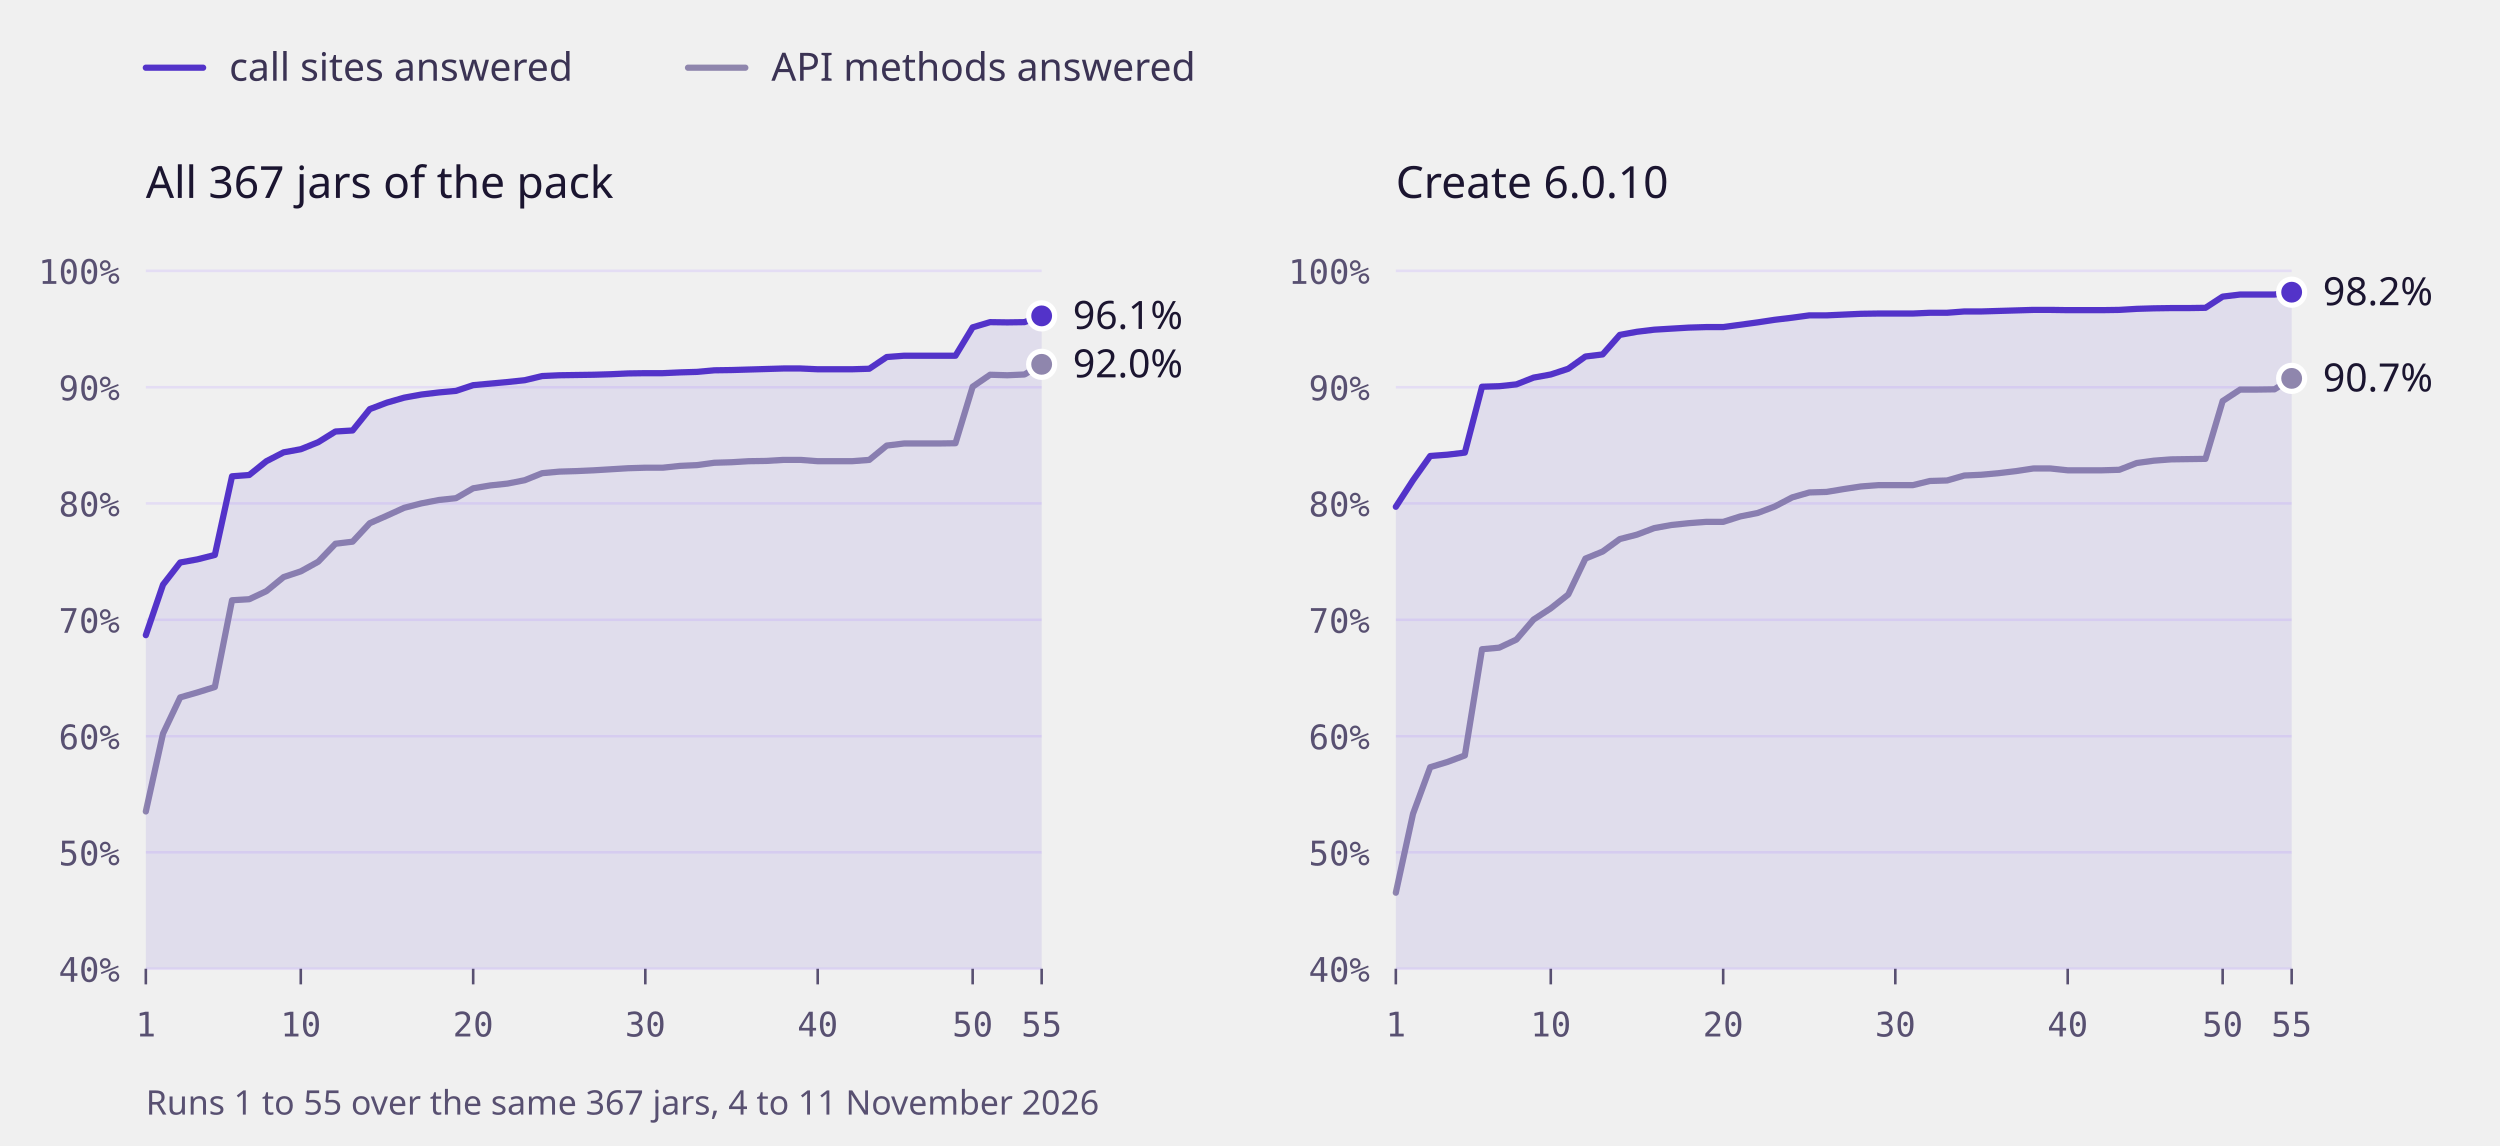
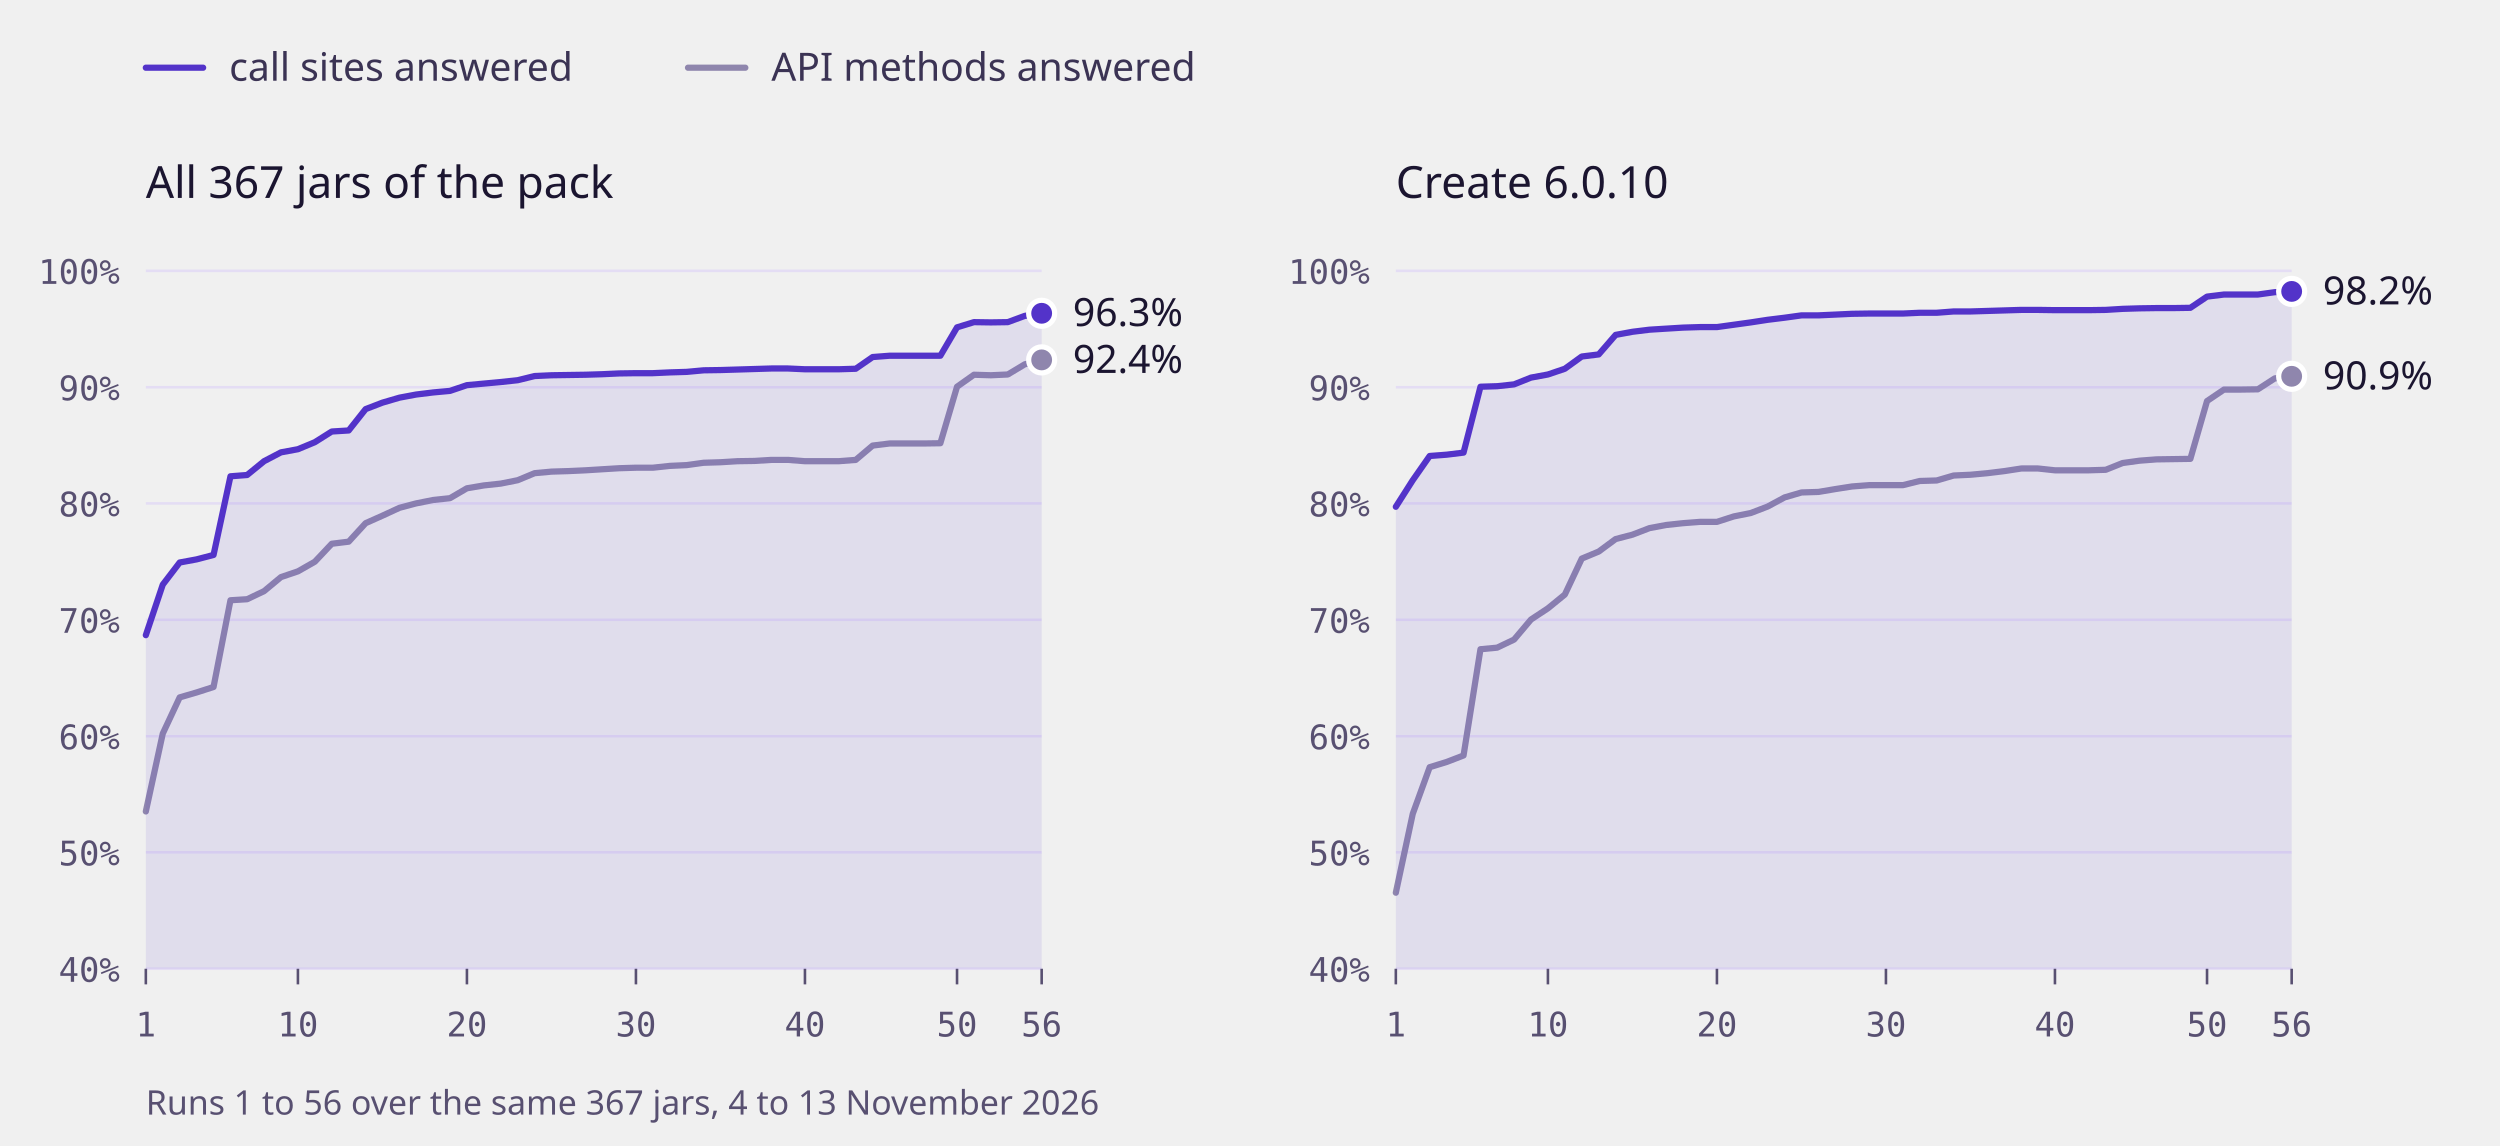
<svg xmlns="http://www.w3.org/2000/svg" viewBox="0 0 960 440" width="960" height="440" role="img" aria-labelledby="t d">
  <line x1="56" y1="26" x2="78" y2="26" stroke="#5333c9" stroke-width="2.4" stroke-linecap="round" />
  <text x="88.0" y="31.0" font-family="'HZ Geist', sans-serif" font-weight="400" font-size="15" fill="#3b3354">call sites answered</text>
  <line x1="264.2" y1="26" x2="286.2" y2="26" stroke="#8f86ad" stroke-width="2.4" stroke-linecap="round" />
  <text x="296.2" y="31.0" font-family="'HZ Geist', sans-serif" font-weight="400" font-size="15" fill="#3b3354">API methods answered</text>
  <text x="56.0" y="76.0" font-family="'HZ Geist Medium', sans-serif" font-weight="500" font-size="17" fill="#1b1530">All 367 jars of the pack</text>
  <line x1="56" y1="372.0" x2="400" y2="372.0" stroke="#e4ddf4" stroke-width="1" />
  <text x="46.0" y="377.0" font-family="'HZ Geist Mono', ui-monospace, monospace" font-weight="400" font-size="13" fill="#585071" text-anchor="end">40%</text>
  <line x1="56" y1="327.3" x2="400" y2="327.3" stroke="#e4ddf4" stroke-width="1" />
  <text x="46.0" y="332.3" font-family="'HZ Geist Mono', ui-monospace, monospace" font-weight="400" font-size="13" fill="#585071" text-anchor="end">50%</text>
  <line x1="56" y1="282.7" x2="400" y2="282.7" stroke="#e4ddf4" stroke-width="1" />
  <text x="46.0" y="287.7" font-family="'HZ Geist Mono', ui-monospace, monospace" font-weight="400" font-size="13" fill="#585071" text-anchor="end">60%</text>
  <line x1="56" y1="238.0" x2="400" y2="238.0" stroke="#e4ddf4" stroke-width="1" />
  <text x="46.0" y="243.0" font-family="'HZ Geist Mono', ui-monospace, monospace" font-weight="400" font-size="13" fill="#585071" text-anchor="end">70%</text>
  <line x1="56" y1="193.3" x2="400" y2="193.3" stroke="#e4ddf4" stroke-width="1" />
  <text x="46.0" y="198.3" font-family="'HZ Geist Mono', ui-monospace, monospace" font-weight="400" font-size="13" fill="#585071" text-anchor="end">80%</text>
  <line x1="56" y1="148.7" x2="400" y2="148.7" stroke="#e4ddf4" stroke-width="1" />
  <text x="46.0" y="153.7" font-family="'HZ Geist Mono', ui-monospace, monospace" font-weight="400" font-size="13" fill="#585071" text-anchor="end">90%</text>
  <line x1="56" y1="104.0" x2="400" y2="104.0" stroke="#e4ddf4" stroke-width="1" />
  <text x="46.0" y="109.0" font-family="'HZ Geist Mono', ui-monospace, monospace" font-weight="400" font-size="13" fill="#585071" text-anchor="end">100%</text>
  <line x1="56.0" y1="372" x2="56.0" y2="378" stroke="#585071" stroke-width="1" />
  <text x="56.0" y="398.0" font-family="'HZ Geist Mono', ui-monospace, monospace" font-weight="400" font-size="13" fill="#585071" text-anchor="middle">1</text>
-   <line x1="115.5" y1="372" x2="115.5" y2="378" stroke="#585071" stroke-width="1" />
-   <text x="115.5" y="398.0" font-family="'HZ Geist Mono', ui-monospace, monospace" font-weight="400" font-size="13" fill="#585071" text-anchor="middle">10</text>
-   <line x1="181.7" y1="372" x2="181.7" y2="378" stroke="#585071" stroke-width="1" />
-   <text x="181.7" y="398.0" font-family="'HZ Geist Mono', ui-monospace, monospace" font-weight="400" font-size="13" fill="#585071" text-anchor="middle">20</text>
-   <line x1="247.8" y1="372" x2="247.8" y2="378" stroke="#585071" stroke-width="1" />
-   <text x="247.8" y="398.0" font-family="'HZ Geist Mono', ui-monospace, monospace" font-weight="400" font-size="13" fill="#585071" text-anchor="middle">30</text>
-   <line x1="314.0" y1="372" x2="314.0" y2="378" stroke="#585071" stroke-width="1" />
-   <text x="314.0" y="398.0" font-family="'HZ Geist Mono', ui-monospace, monospace" font-weight="400" font-size="13" fill="#585071" text-anchor="middle">40</text>
-   <line x1="373.5" y1="372" x2="373.5" y2="378" stroke="#585071" stroke-width="1" />
-   <text x="373.5" y="398.0" font-family="'HZ Geist Mono', ui-monospace, monospace" font-weight="400" font-size="13" fill="#585071" text-anchor="middle">50</text>
+   <line x1="114.4" y1="372" x2="114.4" y2="378" stroke="#585071" stroke-width="1" />
+   <text x="114.4" y="398.0" font-family="'HZ Geist Mono', ui-monospace, monospace" font-weight="400" font-size="13" fill="#585071" text-anchor="middle">10</text>
+   <line x1="179.3" y1="372" x2="179.3" y2="378" stroke="#585071" stroke-width="1" />
+   <text x="179.3" y="398.0" font-family="'HZ Geist Mono', ui-monospace, monospace" font-weight="400" font-size="13" fill="#585071" text-anchor="middle">20</text>
+   <line x1="244.2" y1="372" x2="244.2" y2="378" stroke="#585071" stroke-width="1" />
+   <text x="244.2" y="398.0" font-family="'HZ Geist Mono', ui-monospace, monospace" font-weight="400" font-size="13" fill="#585071" text-anchor="middle">30</text>
+   <line x1="309.1" y1="372" x2="309.1" y2="378" stroke="#585071" stroke-width="1" />
+   <text x="309.1" y="398.0" font-family="'HZ Geist Mono', ui-monospace, monospace" font-weight="400" font-size="13" fill="#585071" text-anchor="middle">40</text>
+   <line x1="367.5" y1="372" x2="367.5" y2="378" stroke="#585071" stroke-width="1" />
+   <text x="367.5" y="398.0" font-family="'HZ Geist Mono', ui-monospace, monospace" font-weight="400" font-size="13" fill="#585071" text-anchor="middle">50</text>
  <line x1="400.0" y1="372" x2="400.0" y2="378" stroke="#585071" stroke-width="1" />
-   <text x="400.0" y="398.0" font-family="'HZ Geist Mono', ui-monospace, monospace" font-weight="400" font-size="13" fill="#585071" text-anchor="middle">55</text>
-   <polyline points="56.0,311.6 62.6,281.7 69.2,267.8 75.8,265.9 82.5,263.8 89.1,230.5 95.7,230.1 102.3,227.0 108.9,221.6 115.5,219.4 122.2,215.7 128.8,208.8 135.4,208.0 142.0,200.9 148.6,198.0 155.2,195.0 161.8,193.3 168.5,192.0 175.1,191.3 181.7,187.5 188.3,186.4 194.9,185.7 201.5,184.4 208.2,181.7 214.8,181.1 221.4,180.9 228.0,180.6 234.6,180.2 241.2,179.8 247.8,179.6 254.5,179.6 261.1,178.9 267.7,178.6 274.3,177.7 280.9,177.5 287.5,177.1 294.2,177.0 300.8,176.6 307.4,176.6 314.0,177.1 320.6,177.1 327.2,177.1 333.8,176.6 340.5,171.1 347.1,170.3 353.7,170.3 360.3,170.3 366.9,170.2 373.5,148.5 380.2,143.9 386.8,144.1 393.4,143.8 400.0,139.9" fill="none" stroke="#8f86ad" stroke-width="2.4" stroke-linejoin="round" stroke-linecap="round" />
-   <path d="M56.0,372 L56.0,243.9 L62.6,224.5 L69.2,216.0 L75.8,214.8 L82.5,213.1 L89.1,182.9 L95.7,182.4 L102.3,177.1 L108.9,173.7 L115.5,172.5 L122.2,169.8 L128.8,165.7 L135.4,165.3 L142.0,157.1 L148.6,154.6 L155.2,152.7 L161.8,151.5 L168.5,150.7 L175.1,150.1 L181.7,147.9 L188.3,147.3 L194.9,146.7 L201.5,146.0 L208.2,144.4 L214.8,144.1 L221.4,144.0 L228.0,143.9 L234.6,143.7 L241.2,143.4 L247.8,143.3 L254.5,143.3 L261.1,143.0 L267.7,142.8 L274.3,142.2 L280.9,142.1 L287.5,141.9 L294.2,141.7 L300.8,141.5 L307.4,141.5 L314.0,141.8 L320.6,141.8 L327.2,141.8 L333.8,141.6 L340.5,137.1 L347.1,136.6 L353.7,136.6 L360.3,136.6 L366.9,136.6 L373.5,125.7 L380.2,123.7 L386.8,123.8 L393.4,123.7 L400.0,121.3 L400.0,372 Z" fill="#5333c9" opacity="0.1" />
-   <polyline points="56.0,243.9 62.6,224.5 69.2,216.0 75.8,214.8 82.5,213.1 89.1,182.9 95.7,182.4 102.3,177.1 108.9,173.7 115.5,172.5 122.2,169.8 128.8,165.7 135.4,165.3 142.0,157.1 148.6,154.6 155.2,152.7 161.8,151.5 168.5,150.7 175.1,150.1 181.7,147.9 188.3,147.3 194.9,146.7 201.5,146.0 208.2,144.4 214.8,144.1 221.4,144.0 228.0,143.9 234.6,143.7 241.2,143.4 247.8,143.3 254.5,143.3 261.1,143.0 267.7,142.8 274.3,142.2 280.9,142.1 287.5,141.9 294.2,141.7 300.8,141.5 307.4,141.5 314.0,141.8 320.6,141.8 327.2,141.8 333.8,141.6 340.5,137.1 347.1,136.6 353.7,136.6 360.3,136.6 366.9,136.6 373.5,125.7 380.2,123.7 386.8,123.8 393.4,123.7 400.0,121.3" fill="none" stroke="#5333c9" stroke-width="2.4" stroke-linejoin="round" stroke-linecap="round" />
-   <circle cx="400.0" cy="121.3" r="5" fill="#5333c9" stroke="#ffffff" stroke-width="2" />
-   <circle cx="400.0" cy="139.9" r="5" fill="#8f86ad" stroke="#ffffff" stroke-width="2" />
-   <text x="412.0" y="126.3" font-family="'HZ Geist Medium', sans-serif" font-weight="500" font-size="15" fill="#1b1530">96.1%</text>
-   <text x="412.0" y="144.9" font-family="'HZ Geist Medium', sans-serif" font-weight="500" font-size="15" fill="#1b1530">92.0%</text>
+   <text x="400.0" y="398.0" font-family="'HZ Geist Mono', ui-monospace, monospace" font-weight="400" font-size="13" fill="#585071" text-anchor="middle">56</text>
+   <polyline points="56.0,311.6 62.5,281.7 69.0,267.8 75.5,265.9 82.0,263.8 88.5,230.5 94.9,230.1 101.4,227.0 107.9,221.6 114.4,219.4 120.9,215.7 127.4,208.8 133.9,208.0 140.4,200.9 146.9,198.0 153.4,195.0 159.8,193.3 166.3,192.0 172.8,191.3 179.3,187.5 185.8,186.4 192.3,185.7 198.8,184.4 205.3,181.7 211.8,181.1 218.3,180.9 224.8,180.6 231.2,180.2 237.7,179.8 244.2,179.6 250.7,179.6 257.2,178.9 263.7,178.6 270.2,177.7 276.7,177.5 283.2,177.1 289.7,177.0 296.2,176.6 302.6,176.6 309.1,177.1 315.6,177.1 322.1,177.1 328.6,176.6 335.1,171.1 341.6,170.3 348.1,170.3 354.6,170.3 361.1,170.2 367.5,148.5 374.0,143.9 380.5,144.1 387.0,143.8 393.5,139.9 400.0,138.2" fill="none" stroke="#8f86ad" stroke-width="2.4" stroke-linejoin="round" stroke-linecap="round" />
+   <path d="M56.0,372 L56.0,243.9 L62.5,224.5 L69.0,216.0 L75.5,214.8 L82.0,213.1 L88.5,182.9 L94.9,182.4 L101.4,177.1 L107.9,173.7 L114.4,172.5 L120.9,169.8 L127.4,165.7 L133.9,165.3 L140.4,157.1 L146.9,154.6 L153.4,152.7 L159.8,151.5 L166.3,150.7 L172.8,150.1 L179.3,147.9 L185.8,147.3 L192.3,146.7 L198.8,146.0 L205.3,144.4 L211.8,144.1 L218.3,144.0 L224.8,143.9 L231.2,143.7 L237.7,143.4 L244.2,143.3 L250.7,143.3 L257.2,143.0 L263.7,142.8 L270.2,142.2 L276.7,142.1 L283.2,141.9 L289.7,141.7 L296.2,141.5 L302.6,141.5 L309.1,141.8 L315.6,141.8 L322.1,141.8 L328.6,141.6 L335.1,137.1 L341.6,136.6 L348.1,136.6 L354.6,136.6 L361.1,136.6 L367.5,125.7 L374.0,123.7 L380.5,123.8 L387.0,123.7 L393.5,121.3 L400.0,120.3 L400.0,372 Z" fill="#5333c9" opacity="0.1" />
+   <polyline points="56.0,243.9 62.5,224.5 69.0,216.0 75.5,214.8 82.0,213.1 88.5,182.9 94.9,182.4 101.4,177.1 107.9,173.7 114.4,172.5 120.9,169.8 127.4,165.7 133.9,165.3 140.4,157.1 146.9,154.6 153.4,152.7 159.8,151.5 166.3,150.7 172.8,150.1 179.3,147.9 185.8,147.3 192.3,146.7 198.8,146.0 205.3,144.4 211.8,144.1 218.3,144.0 224.8,143.9 231.2,143.7 237.7,143.4 244.2,143.3 250.7,143.3 257.2,143.0 263.7,142.8 270.2,142.2 276.7,142.1 283.2,141.9 289.7,141.7 296.2,141.5 302.6,141.5 309.1,141.8 315.6,141.8 322.1,141.8 328.6,141.6 335.1,137.1 341.6,136.6 348.1,136.6 354.6,136.6 361.1,136.6 367.5,125.7 374.0,123.7 380.5,123.8 387.0,123.7 393.5,121.3 400.0,120.3" fill="none" stroke="#5333c9" stroke-width="2.4" stroke-linejoin="round" stroke-linecap="round" />
+   <circle cx="400.0" cy="120.3" r="5" fill="#5333c9" stroke="#ffffff" stroke-width="2" />
+   <circle cx="400.0" cy="138.2" r="5" fill="#8f86ad" stroke="#ffffff" stroke-width="2" />
+   <text x="412.0" y="125.2" font-family="'HZ Geist Medium', sans-serif" font-weight="500" font-size="15" fill="#1b1530">96.3%</text>
+   <text x="412.0" y="143.2" font-family="'HZ Geist Medium', sans-serif" font-weight="500" font-size="15" fill="#1b1530">92.4%</text>
  <text x="536.0" y="76.0" font-family="'HZ Geist Medium', sans-serif" font-weight="500" font-size="17" fill="#1b1530">Create 6.0.10</text>
  <line x1="536" y1="372.0" x2="880" y2="372.0" stroke="#e4ddf4" stroke-width="1" />
  <text x="526.0" y="377.0" font-family="'HZ Geist Mono', ui-monospace, monospace" font-weight="400" font-size="13" fill="#585071" text-anchor="end">40%</text>
  <line x1="536" y1="327.3" x2="880" y2="327.3" stroke="#e4ddf4" stroke-width="1" />
  <text x="526.0" y="332.3" font-family="'HZ Geist Mono', ui-monospace, monospace" font-weight="400" font-size="13" fill="#585071" text-anchor="end">50%</text>
  <line x1="536" y1="282.7" x2="880" y2="282.7" stroke="#e4ddf4" stroke-width="1" />
  <text x="526.0" y="287.7" font-family="'HZ Geist Mono', ui-monospace, monospace" font-weight="400" font-size="13" fill="#585071" text-anchor="end">60%</text>
  <line x1="536" y1="238.0" x2="880" y2="238.0" stroke="#e4ddf4" stroke-width="1" />
  <text x="526.0" y="243.0" font-family="'HZ Geist Mono', ui-monospace, monospace" font-weight="400" font-size="13" fill="#585071" text-anchor="end">70%</text>
  <line x1="536" y1="193.3" x2="880" y2="193.3" stroke="#e4ddf4" stroke-width="1" />
  <text x="526.0" y="198.3" font-family="'HZ Geist Mono', ui-monospace, monospace" font-weight="400" font-size="13" fill="#585071" text-anchor="end">80%</text>
  <line x1="536" y1="148.7" x2="880" y2="148.7" stroke="#e4ddf4" stroke-width="1" />
  <text x="526.0" y="153.7" font-family="'HZ Geist Mono', ui-monospace, monospace" font-weight="400" font-size="13" fill="#585071" text-anchor="end">90%</text>
  <line x1="536" y1="104.0" x2="880" y2="104.0" stroke="#e4ddf4" stroke-width="1" />
  <text x="526.0" y="109.0" font-family="'HZ Geist Mono', ui-monospace, monospace" font-weight="400" font-size="13" fill="#585071" text-anchor="end">100%</text>
  <line x1="536.0" y1="372" x2="536.0" y2="378" stroke="#585071" stroke-width="1" />
  <text x="536.0" y="398.0" font-family="'HZ Geist Mono', ui-monospace, monospace" font-weight="400" font-size="13" fill="#585071" text-anchor="middle">1</text>
-   <line x1="595.5" y1="372" x2="595.5" y2="378" stroke="#585071" stroke-width="1" />
-   <text x="595.5" y="398.0" font-family="'HZ Geist Mono', ui-monospace, monospace" font-weight="400" font-size="13" fill="#585071" text-anchor="middle">10</text>
-   <line x1="661.7" y1="372" x2="661.7" y2="378" stroke="#585071" stroke-width="1" />
-   <text x="661.7" y="398.0" font-family="'HZ Geist Mono', ui-monospace, monospace" font-weight="400" font-size="13" fill="#585071" text-anchor="middle">20</text>
-   <line x1="727.8" y1="372" x2="727.8" y2="378" stroke="#585071" stroke-width="1" />
-   <text x="727.8" y="398.0" font-family="'HZ Geist Mono', ui-monospace, monospace" font-weight="400" font-size="13" fill="#585071" text-anchor="middle">30</text>
-   <line x1="794.0" y1="372" x2="794.0" y2="378" stroke="#585071" stroke-width="1" />
-   <text x="794.0" y="398.0" font-family="'HZ Geist Mono', ui-monospace, monospace" font-weight="400" font-size="13" fill="#585071" text-anchor="middle">40</text>
-   <line x1="853.5" y1="372" x2="853.5" y2="378" stroke="#585071" stroke-width="1" />
-   <text x="853.5" y="398.0" font-family="'HZ Geist Mono', ui-monospace, monospace" font-weight="400" font-size="13" fill="#585071" text-anchor="middle">50</text>
+   <line x1="594.4" y1="372" x2="594.4" y2="378" stroke="#585071" stroke-width="1" />
+   <text x="594.4" y="398.0" font-family="'HZ Geist Mono', ui-monospace, monospace" font-weight="400" font-size="13" fill="#585071" text-anchor="middle">10</text>
+   <line x1="659.3" y1="372" x2="659.3" y2="378" stroke="#585071" stroke-width="1" />
+   <text x="659.3" y="398.0" font-family="'HZ Geist Mono', ui-monospace, monospace" font-weight="400" font-size="13" fill="#585071" text-anchor="middle">20</text>
+   <line x1="724.2" y1="372" x2="724.2" y2="378" stroke="#585071" stroke-width="1" />
+   <text x="724.2" y="398.0" font-family="'HZ Geist Mono', ui-monospace, monospace" font-weight="400" font-size="13" fill="#585071" text-anchor="middle">30</text>
+   <line x1="789.1" y1="372" x2="789.1" y2="378" stroke="#585071" stroke-width="1" />
+   <text x="789.1" y="398.0" font-family="'HZ Geist Mono', ui-monospace, monospace" font-weight="400" font-size="13" fill="#585071" text-anchor="middle">40</text>
+   <line x1="847.5" y1="372" x2="847.5" y2="378" stroke="#585071" stroke-width="1" />
+   <text x="847.5" y="398.0" font-family="'HZ Geist Mono', ui-monospace, monospace" font-weight="400" font-size="13" fill="#585071" text-anchor="middle">50</text>
  <line x1="880.0" y1="372" x2="880.0" y2="378" stroke="#585071" stroke-width="1" />
-   <text x="880.0" y="398.0" font-family="'HZ Geist Mono', ui-monospace, monospace" font-weight="400" font-size="13" fill="#585071" text-anchor="middle">55</text>
-   <polyline points="536.0,342.8 542.6,312.5 549.2,294.6 555.8,292.6 562.5,290.1 569.1,249.3 575.7,248.7 582.3,245.6 588.9,237.9 595.5,233.6 602.2,228.3 608.8,214.5 615.4,211.8 622.0,207.0 628.6,205.3 635.2,202.8 641.8,201.6 648.5,200.9 655.1,200.4 661.7,200.4 668.3,198.3 674.9,197.0 681.5,194.5 688.2,191.0 694.8,189.1 701.4,188.9 708.0,187.8 714.6,186.8 721.2,186.3 727.8,186.3 734.5,186.3 741.1,184.7 747.7,184.5 754.3,182.6 760.9,182.3 767.5,181.7 774.2,180.9 780.8,179.9 787.4,179.9 794.0,180.6 800.6,180.6 807.2,180.6 813.8,180.4 820.5,177.8 827.1,176.9 833.7,176.4 840.3,176.3 846.9,176.2 853.5,154.0 860.2,149.6 866.8,149.6 873.4,149.5 880.0,145.3" fill="none" stroke="#8f86ad" stroke-width="2.4" stroke-linejoin="round" stroke-linecap="round" />
-   <path d="M536.0,372 L536.0,194.6 L542.6,184.4 L549.2,175.1 L555.8,174.6 L562.5,173.8 L569.1,148.5 L575.7,148.3 L582.3,147.6 L588.9,145.0 L595.5,143.8 L602.2,141.6 L608.8,136.9 L615.4,136.1 L622.0,128.6 L628.6,127.4 L635.2,126.6 L641.8,126.2 L648.5,125.8 L655.1,125.6 L661.7,125.6 L668.3,124.7 L674.9,123.8 L681.5,122.8 L688.2,122.0 L694.8,121.1 L701.4,121.1 L708.0,120.8 L714.6,120.5 L721.2,120.4 L727.8,120.4 L734.5,120.4 L741.1,120.1 L747.7,120.1 L754.3,119.6 L760.9,119.6 L767.5,119.4 L774.2,119.2 L780.8,119.0 L787.4,119.0 L794.0,119.1 L800.6,119.1 L807.2,119.1 L813.8,119.0 L820.5,118.6 L827.1,118.4 L833.7,118.3 L840.3,118.3 L846.9,118.2 L853.5,113.9 L860.2,113.1 L866.8,113.1 L873.4,113.1 L880.0,112.2 L880.0,372 Z" fill="#5333c9" opacity="0.1" />
-   <polyline points="536.0,194.6 542.6,184.4 549.2,175.1 555.8,174.6 562.5,173.8 569.1,148.5 575.7,148.3 582.3,147.6 588.9,145.0 595.5,143.8 602.2,141.6 608.8,136.9 615.4,136.1 622.0,128.6 628.6,127.4 635.2,126.6 641.8,126.2 648.5,125.8 655.1,125.6 661.7,125.6 668.3,124.7 674.9,123.8 681.5,122.8 688.2,122.0 694.8,121.1 701.4,121.1 708.0,120.8 714.6,120.5 721.2,120.4 727.8,120.4 734.5,120.4 741.1,120.1 747.7,120.1 754.3,119.6 760.9,119.6 767.5,119.4 774.2,119.2 780.8,119.0 787.4,119.0 794.0,119.1 800.6,119.1 807.2,119.1 813.8,119.0 820.5,118.6 827.1,118.4 833.7,118.3 840.3,118.3 846.9,118.2 853.5,113.9 860.2,113.1 866.8,113.1 873.4,113.1 880.0,112.2" fill="none" stroke="#5333c9" stroke-width="2.4" stroke-linejoin="round" stroke-linecap="round" />
-   <circle cx="880.0" cy="112.2" r="5" fill="#5333c9" stroke="#ffffff" stroke-width="2" />
-   <circle cx="880.0" cy="145.3" r="5" fill="#8f86ad" stroke="#ffffff" stroke-width="2" />
-   <text x="892.0" y="117.2" font-family="'HZ Geist Medium', sans-serif" font-weight="500" font-size="15" fill="#1b1530">98.2%</text>
-   <text x="892.0" y="150.3" font-family="'HZ Geist Medium', sans-serif" font-weight="500" font-size="15" fill="#1b1530">90.7%</text>
-   <text x="56.0" y="428.0" font-family="'HZ Geist', sans-serif" font-weight="400" font-size="13" fill="#585071">Runs 1 to 55 over the same 367 jars, 4 to 11 November 2026</text>
+   <text x="880.0" y="398.0" font-family="'HZ Geist Mono', ui-monospace, monospace" font-weight="400" font-size="13" fill="#585071" text-anchor="middle">56</text>
+   <polyline points="536.0,342.8 542.5,312.5 549.0,294.6 555.5,292.6 562.0,290.1 568.5,249.3 574.9,248.7 581.4,245.6 587.9,237.9 594.4,233.6 600.9,228.3 607.4,214.5 613.9,211.8 620.4,207.0 626.9,205.3 633.4,202.8 639.8,201.6 646.3,200.9 652.8,200.4 659.3,200.4 665.8,198.3 672.3,197.0 678.8,194.5 685.3,191.0 691.8,189.1 698.3,188.9 704.8,187.8 711.2,186.8 717.7,186.3 724.2,186.3 730.7,186.3 737.2,184.7 743.7,184.5 750.2,182.6 756.7,182.3 763.2,181.7 769.7,180.9 776.2,179.9 782.6,179.9 789.1,180.6 795.6,180.6 802.1,180.6 808.6,180.4 815.1,177.8 821.6,176.9 828.1,176.4 834.6,176.3 841.1,176.2 847.5,154.0 854.0,149.6 860.5,149.6 867.0,149.5 873.5,145.3 880.0,144.5" fill="none" stroke="#8f86ad" stroke-width="2.4" stroke-linejoin="round" stroke-linecap="round" />
+   <path d="M536.0,372 L536.0,194.6 L542.5,184.4 L549.0,175.1 L555.5,174.6 L562.0,173.8 L568.5,148.5 L574.9,148.3 L581.4,147.6 L587.9,145.0 L594.4,143.8 L600.9,141.6 L607.4,136.9 L613.9,136.1 L620.4,128.6 L626.9,127.4 L633.4,126.6 L639.8,126.2 L646.3,125.8 L652.8,125.6 L659.3,125.6 L665.8,124.7 L672.3,123.8 L678.8,122.8 L685.3,122.0 L691.8,121.1 L698.3,121.1 L704.8,120.8 L711.2,120.5 L717.7,120.4 L724.2,120.4 L730.7,120.4 L737.2,120.1 L743.7,120.1 L750.2,119.6 L756.7,119.6 L763.2,119.4 L769.7,119.2 L776.2,119.0 L782.6,119.0 L789.1,119.1 L795.6,119.1 L802.1,119.1 L808.6,119.0 L815.1,118.6 L821.6,118.4 L828.1,118.3 L834.6,118.3 L841.1,118.2 L847.5,113.9 L854.0,113.1 L860.5,113.1 L867.0,113.1 L873.5,112.2 L880.0,111.9 L880.0,372 Z" fill="#5333c9" opacity="0.1" />
+   <polyline points="536.0,194.6 542.5,184.4 549.0,175.1 555.5,174.6 562.0,173.8 568.5,148.5 574.9,148.3 581.4,147.6 587.9,145.0 594.4,143.8 600.9,141.6 607.4,136.9 613.9,136.1 620.4,128.6 626.9,127.4 633.4,126.6 639.8,126.2 646.3,125.8 652.8,125.6 659.3,125.6 665.8,124.7 672.3,123.8 678.8,122.8 685.3,122.0 691.8,121.1 698.3,121.1 704.8,120.8 711.2,120.5 717.7,120.4 724.2,120.4 730.7,120.4 737.2,120.1 743.7,120.1 750.2,119.6 756.7,119.6 763.2,119.4 769.7,119.2 776.2,119.0 782.6,119.0 789.1,119.1 795.6,119.1 802.1,119.1 808.6,119.0 815.1,118.6 821.6,118.4 828.1,118.3 834.6,118.3 841.1,118.2 847.5,113.9 854.0,113.1 860.5,113.1 867.0,113.1 873.5,112.2 880.0,111.9" fill="none" stroke="#5333c9" stroke-width="2.4" stroke-linejoin="round" stroke-linecap="round" />
+   <circle cx="880.0" cy="111.9" r="5" fill="#5333c9" stroke="#ffffff" stroke-width="2" />
+   <circle cx="880.0" cy="144.5" r="5" fill="#8f86ad" stroke="#ffffff" stroke-width="2" />
+   <text x="892.0" y="116.9" font-family="'HZ Geist Medium', sans-serif" font-weight="500" font-size="15" fill="#1b1530">98.2%</text>
+   <text x="892.0" y="149.5" font-family="'HZ Geist Medium', sans-serif" font-weight="500" font-size="15" fill="#1b1530">90.9%</text>
+   <text x="56.0" y="428.0" font-family="'HZ Geist', sans-serif" font-weight="400" font-size="13" fill="#585071">Runs 1 to 56 over the same 367 jars, 4 to 13 November 2026</text>
</svg>
